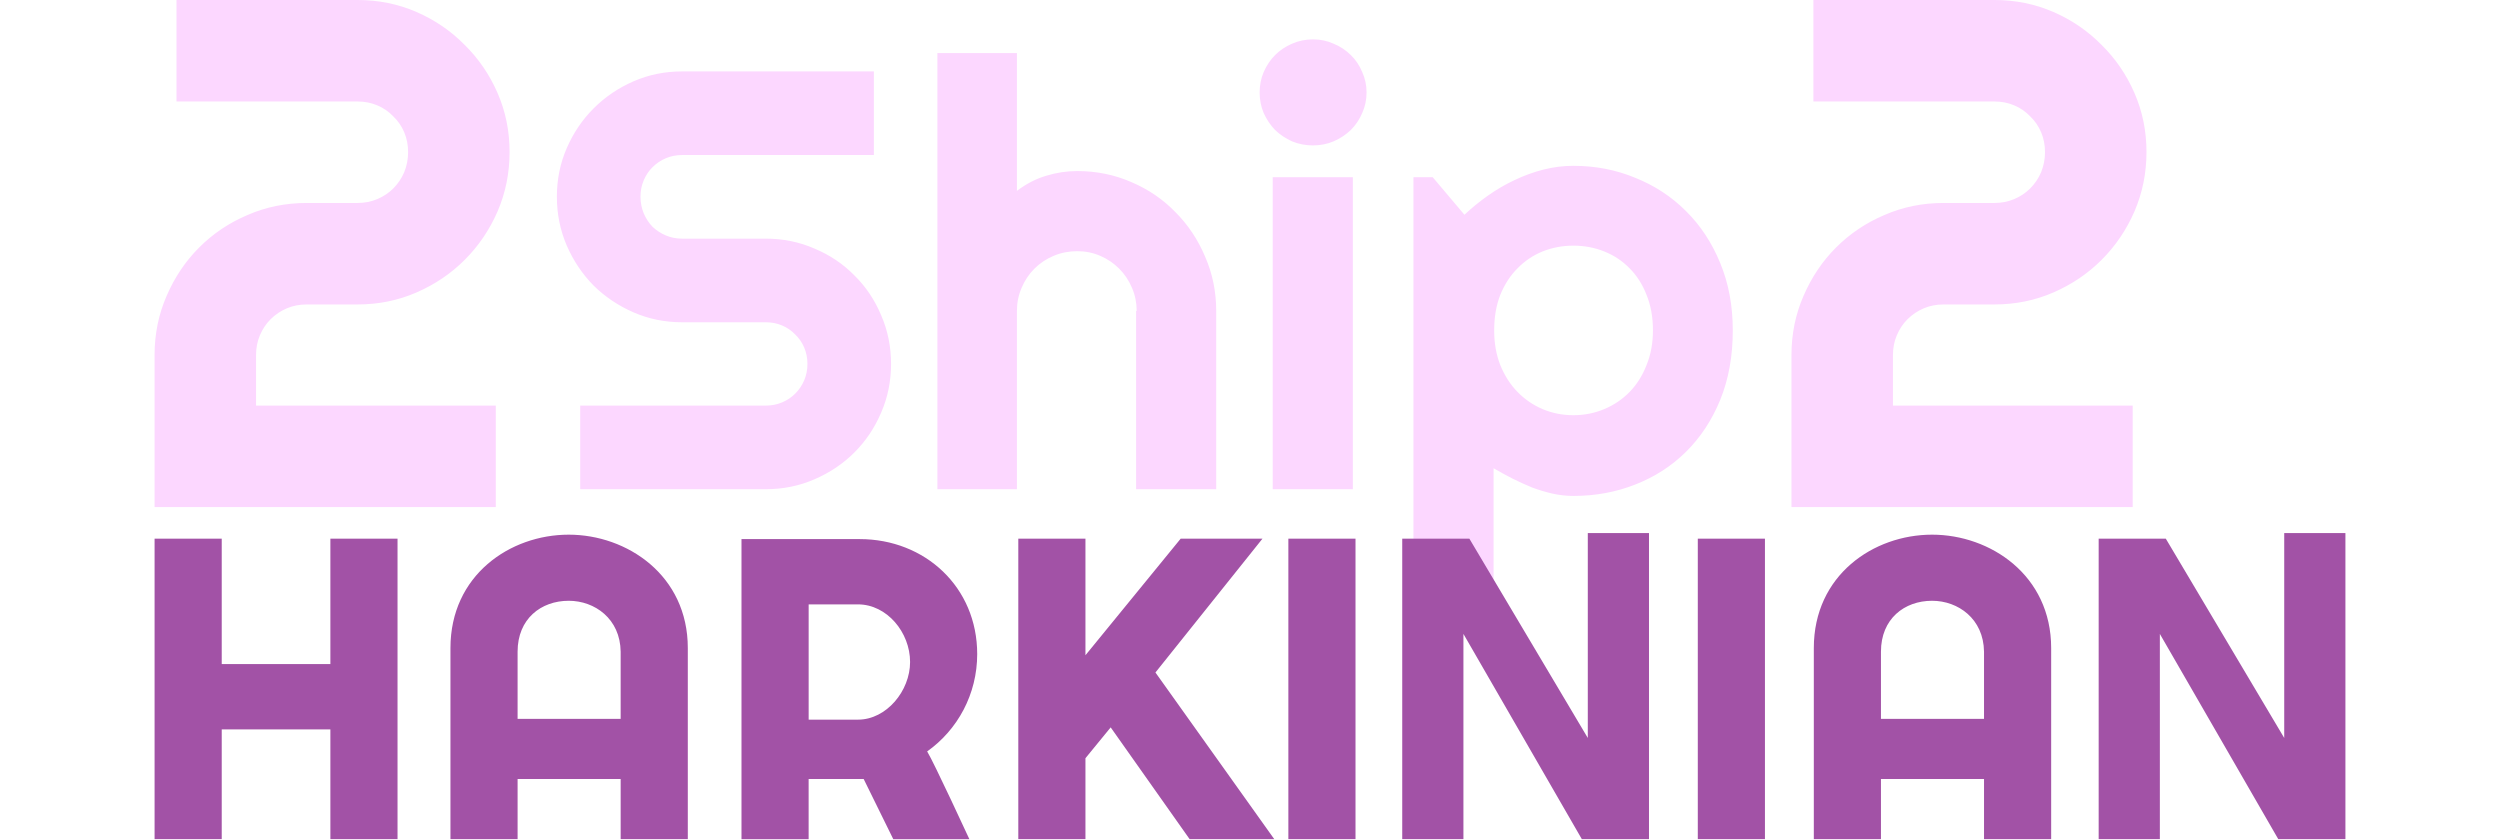
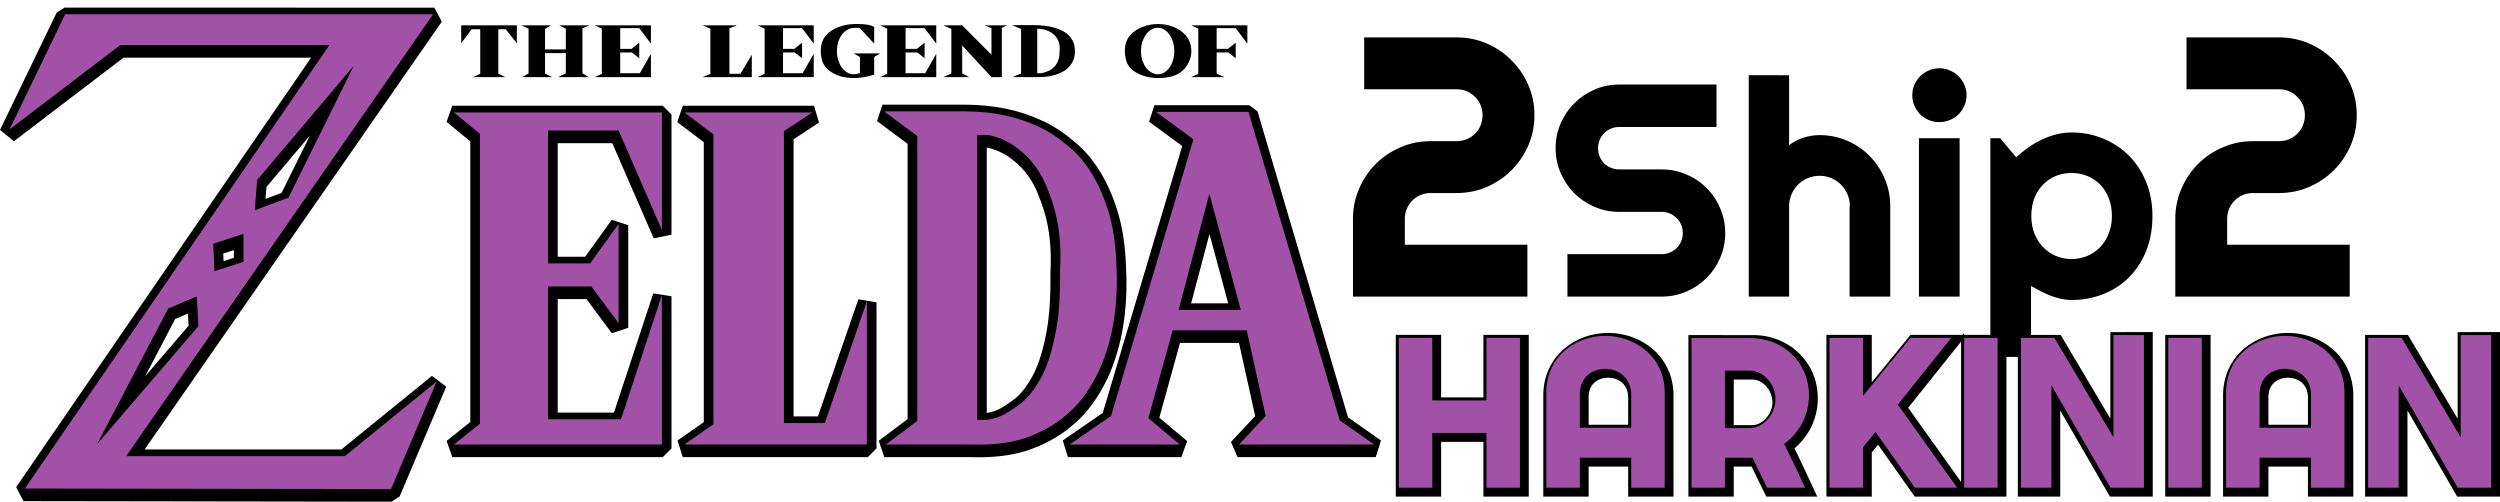
- <svg xmlns="http://www.w3.org/2000/svg" width="840" height="282" version="1.1" viewBox="0 0 840 282" xml:space="preserve">
-   <path d="m59.302 0v34.1h60.83c2.376 0 4.595 0.435 6.654 1.307 2.059 0.871 3.841 2.098 5.346 3.682 1.584 1.505 2.812 3.288 3.684 5.348s1.307 4.276 1.307 6.652-0.435 4.635-1.307 6.773c-0.871 2.059-2.099 3.881-3.684 5.465-1.505 1.505-3.286 2.693-5.346 3.564-2.059 0.871-4.278 1.307-6.654 1.307h-17.109c-7.05 0-13.662 1.346-19.84 4.039-6.178 2.614-11.604 6.258-16.277 10.932-4.594 4.594-8.239 10.02-10.932 16.277-2.693 6.178-4.039 12.792-4.039 19.842v51.088h114.65v-34.1h-80.553v-16.988c0-2.376 0.435-4.595 1.307-6.654s2.059-3.841 3.564-5.346c1.584-1.584 3.405-2.812 5.465-3.684 2.059-0.871 4.276-1.307 6.652-1.307h17.109c7.05-1e-5 13.664-1.348 19.842-4.041 6.178-2.693 11.564-6.336 16.158-10.93 4.673-4.673 8.356-10.099 11.049-16.277 2.693-6.257 4.041-12.911 4.041-19.961 0-7.05-1.348-13.662-4.041-19.84s-6.376-11.564-11.049-16.158c-4.594-4.673-9.98-8.358-16.158-11.051-6.178-2.693-12.792-4.039-19.842-4.039h-60.83zm550 0v34.1h60.83c2.376 0 4.595 0.435 6.654 1.307s3.841 2.098 5.346 3.682c1.584 1.505 2.812 3.288 3.684 5.348s1.307 4.276 1.307 6.652-0.435 4.635-1.307 6.773c-0.871 2.059-2.099 3.881-3.684 5.465-1.505 1.505-3.286 2.693-5.346 3.564s-4.278 1.307-6.654 1.307h-17.109c-7.049 0-13.662 1.346-19.84 4.039-6.178 2.614-11.604 6.258-16.277 10.932-4.594 4.594-8.239 10.02-10.932 16.277-2.693 6.178-4.039 12.792-4.039 19.842v51.088h114.65v-34.1h-80.553v-16.988c0-2.376 0.435-4.595 1.307-6.654s2.059-3.841 3.564-5.346c1.584-1.584 3.405-2.812 5.465-3.684 2.059-0.871 4.276-1.307 6.652-1.307h17.109c7.049-1e-5 13.664-1.348 19.842-4.041 6.178-2.693 11.564-6.336 16.158-10.93 4.673-4.673 8.356-10.099 11.049-16.277 2.693-6.257 4.041-12.911 4.041-19.961 0-7.05-1.348-13.662-4.041-19.84s-6.376-11.564-11.049-16.158c-4.594-4.673-9.98-8.358-16.158-11.051-6.178-2.693-12.792-4.039-19.842-4.039h-60.83zm-168.15 13.227c-2.48 0-4.83 0.488-7.049 1.467-2.154 0.914-4.046 2.187-5.678 3.818-1.566 1.566-2.839 3.459-3.818 5.678-0.914 2.154-1.369 4.439-1.369 6.854 0 2.48 0.455 4.798 1.369 6.951 0.979 2.154 2.252 4.046 3.818 5.678 1.632 1.566 3.524 2.837 5.678 3.816 2.219 0.914 4.569 1.371 7.049 1.371s4.798-0.457 6.951-1.371c2.219-0.979 4.144-2.25 5.775-3.816 1.632-1.632 2.905-3.524 3.818-5.678 0.979-2.154 1.467-4.471 1.467-6.951 0-2.415-0.488-4.7-1.467-6.854-0.914-2.219-2.187-4.111-3.818-5.678-1.632-1.632-3.556-2.905-5.775-3.818-2.154-0.979-4.471-1.467-6.951-1.467zm-126.19 4.6v146.55h26.725v-59.912c0-2.741 0.522-5.318 1.566-7.732 1.044-2.48 2.479-4.634 4.307-6.461 1.827-1.827 3.981-3.264 6.461-4.309s5.123-1.566 7.93-1.566c2.741 0 5.32 0.522 7.734 1.566 2.415 1.044 4.536 2.481 6.363 4.309s3.262 3.981 4.307 6.461c1.044 2.415 1.566 4.991 1.566 7.732h-0.195v59.912h26.92v-59.912c0-6.461-1.239-12.529-3.719-18.207-2.415-5.743-5.744-10.736-9.986-14.979-4.177-4.307-9.103-7.669-14.781-10.084-5.678-2.48-11.748-3.719-18.209-3.719-3.524 0-6.983 0.522-10.377 1.566-3.394 0.979-6.689 2.675-9.887 5.09v-46.305h-26.725zm-85.756 6.168c-5.808 0-11.259 1.109-16.35 3.328-5.09 2.219-9.56 5.255-13.41 9.105-3.785 3.785-6.787 8.222-9.006 13.312-2.219 5.09-3.33 10.541-3.33 16.35s1.111 11.29 3.33 16.445c2.219 5.09 5.221 9.562 9.006 13.412 3.85 3.785 8.32 6.787 13.41 9.006 5.09 2.219 10.541 3.328 16.35 3.328h28.096c1.958 0 3.786 0.358 5.482 1.076 1.697 0.718 3.164 1.73 4.404 3.035 1.305 1.24 2.317 2.709 3.035 4.406s1.076 3.525 1.076 5.482-0.358 3.784-1.076 5.481c-0.718 1.697-1.73 3.199-3.035 4.504-1.24 1.24-2.708 2.22-4.404 2.938s-3.525 1.076-5.482 1.076h-62.359v28.096h62.359c5.808 0 11.257-1.109 16.348-3.328 5.156-2.219 9.627-5.221 13.412-9.006 3.85-3.85 6.852-8.322 9.006-13.412 2.219-5.09 3.328-10.539 3.328-16.348s-1.109-11.259-3.328-16.35c-2.154-5.156-5.155-9.627-9.006-13.412-3.785-3.85-8.256-6.852-13.412-9.006-5.09-2.219-10.539-3.328-16.348-3.328h-28.096c-1.958 0-3.786-0.358-5.482-1.076s-3.199-1.698-4.504-2.938c-1.24-1.305-2.218-2.807-2.936-4.504-0.718-1.762-1.078-3.62-1.078-5.578s0.36-3.786 1.078-5.482c0.718-1.697 1.696-3.166 2.936-4.406 1.305-1.305 2.807-2.317 4.504-3.035 1.697-0.718 3.525-1.076 5.482-1.076h64.414v-28.096h-64.414zm299.46 31.719c-3.394 0-6.754 0.423-10.082 1.272-3.328 0.848-6.561 2.024-9.693 3.525-3.067 1.436-6.037 3.164-8.908 5.188s-5.515 4.177-7.93 6.461l-10.67-12.629h-6.461v144.79h26.922v-46.99c2.023 1.175 4.11 2.316 6.264 3.426 2.219 1.109 4.439 2.122 6.658 3.035 2.284 0.848 4.567 1.534 6.852 2.057 2.349 0.522 4.699 0.783 7.049 0.783 7.375 0 14.293-1.273 20.754-3.818 6.526-2.545 12.204-6.201 17.033-10.965 4.895-4.83 8.746-10.669 11.553-17.521 2.806-6.918 4.209-14.684 4.209-23.299 0-8.288-1.403-15.828-4.209-22.615-2.806-6.853-6.658-12.694-11.553-17.523-4.83-4.83-10.507-8.548-17.033-11.158-6.461-2.676-13.379-4.014-20.754-4.014zm-101.03 3.816v104.85h26.922v-104.85zm101.03 23.006c3.655 0 7.114 0.652 10.377 1.957 3.263 1.305 6.103 3.2 8.518 5.68 2.415 2.415 4.307 5.384 5.678 8.908 1.436 3.524 2.152 7.505 2.152 11.943 0 4.242-0.717 8.124-2.152 11.648-1.371 3.524-3.263 6.526-5.678 9.006-2.415 2.48-5.254 4.405-8.518 5.775s-6.722 2.057-10.377 2.057-7.114-0.686-10.377-2.057c-3.198-1.371-6.003-3.295-8.418-5.775-2.415-2.48-4.342-5.482-5.777-9.006-1.371-3.524-2.055-7.406-2.055-11.648 0-4.438 0.684-8.419 2.055-11.943 1.436-3.524 3.363-6.494 5.777-8.908 2.415-2.48 5.22-4.374 8.418-5.68 3.263-1.305 6.722-1.957 10.377-1.957z" fill="#fcd7ff" stroke-linecap="square" stroke-miterlimit="10" style="paint-order:stroke fill markers" />
-   <path d="m533.5 179.11v68.846l-39.789-66.961h-22.561v100.96h20.561v-68.961l39.789 68.961h22.561v-102.85zm234 0v68.846l-39.789-66.961h-22.56v100.96h20.56v-68.961l39.789 68.961h22.561v-102.85zm-576.41 0.537c-19.689 0-39.738 13.598-39.738 38.098v64.211h22.561v-20.211h34.629v20.211h22.561v-64.211c0-24.5-20.459-38.098-40.012-38.098zm458.09 0c-19.689 0-39.738 13.598-39.738 38.098v64.211h22.561v-20.211h34.629v20.211h22.561v-64.211c0-24.5-20.459-38.098-40.012-38.098zm-597.24 1.348v100.96h22.561v-36.885h36.508v36.885h22.561v-100.96h-22.561v42.135h-36.508v-42.135zm290.21 0v100.96h22.561v-27.193l8.479-10.365 26.525 37.559h28.439l-39.926-56 35.961-44.961h-27.482l-31.996 39.172v-39.172zm90.74 0v100.96h22.561v-100.96zm137.57 0v100.96h22.561v-100.96zm-321.32 0.135v100.83h22.561v-20.211h18.494l9.945 20.211h25.568s-11.996-25.98-14.184-29.48c10.255-7.269 16.816-19.249 16.816-32.711 0-22.481-17.5-38.635-39.514-38.635zm-58.051 20.73c8.751 0 17.314 6.057 17.451 17.096v22.576h-34.629v-22.576c0-11.038 7.88-17.096 17.178-17.096zm458.09 0c8.751 0 17.314 6.057 17.451 17.096v22.576h-34.629v-22.576c0-11.038 7.88-17.096 17.178-17.096zm-377.47 1.211h16.58c9.708 0 17.5 9.404 17.5 19.365 0 9.692-7.929 19.365-17.5 19.365h-16.58z" fill="#a252a6" stroke-linecap="square" stroke-miterlimit="10" style="paint-order:stroke fill markers" />
+ <svg xmlns="http://www.w3.org/2000/svg" width="1684.7" height="338.08" version="1.1" viewBox="0 0 1684.7 338.08" xml:space="preserve">
+   <path d="m919.29 25.211v34.957h62.363c2.436 0 4.709 0.447 6.82 1.34 2.111 0.893 3.938 2.151 5.48 3.775 1.624 1.543 2.884 3.369 3.777 5.481s1.34 4.386 1.34 6.822c0 2.436-0.447 4.749-1.34 6.941-0.893 2.111-2.153 3.979-3.777 5.604-1.543 1.543-3.369 2.761-5.48 3.654-2.111 0.893-4.384 1.34-6.82 1.34h-17.539c-7.227 0-14.008 1.38-20.342 4.141-6.334 2.68-11.895 6.416-16.686 11.207-4.71 4.71-8.446 10.271-11.207 16.686-2.761 6.334-4.141 13.115-4.141 20.342v52.373h117.54v-34.955h-82.582v-17.418c0-2.436 0.447-4.711 1.34-6.822s2.111-3.938 3.654-5.481c1.624-1.624 3.49-2.882 5.602-3.775 2.111-0.893 4.386-1.34 6.822-1.34h17.539c7.227 0 14.006-1.38 20.34-4.141s11.857-6.497 16.566-11.207c4.791-4.791 8.565-10.352 11.326-16.686 2.761-6.415 4.143-13.236 4.143-20.463 0-7.227-1.382-14.008-4.143-20.342-2.761-6.334-6.535-11.855-11.326-16.564-4.71-4.791-10.233-8.567-16.566-11.328-6.334-2.761-13.113-4.141-20.34-4.141zm554.15 0v34.957h62.361c2.436 0 4.709 0.447 6.82 1.34 2.111 0.893 3.939 2.151 5.482 3.775 1.624 1.543 2.882 3.369 3.775 5.481s1.34 4.386 1.34 6.822c0 2.436-0.447 4.749-1.34 6.941-0.893 2.111-2.151 3.979-3.775 5.604-1.543 1.543-3.371 2.761-5.482 3.654s-4.384 1.34-6.82 1.34h-17.539c-7.227 0-14.006 1.38-20.34 4.141-6.334 2.68-11.897 6.416-16.688 11.207-4.71 4.71-8.444 10.271-11.205 16.686-2.761 6.334-4.143 13.115-4.143 20.342v52.373h117.54v-34.955h-82.582v-17.418c0-2.436 0.447-4.711 1.34-6.822s2.111-3.938 3.654-5.481c1.624-1.624 3.492-2.882 5.604-3.775 2.111-0.893 4.384-1.34 6.82-1.34h17.539c7.227 0 14.008-1.38 20.342-4.141 6.334-2.761 11.855-6.497 16.564-11.207 4.791-4.791 8.567-10.352 11.328-16.686 2.761-6.415 4.141-13.236 4.141-20.463 0-7.227-1.38-14.008-4.141-20.342-2.761-6.334-6.537-11.855-11.328-16.564-4.71-4.791-10.231-8.567-16.564-11.328-6.334-2.761-13.115-4.141-20.342-4.141zm-166.55 20.801c-2.525 0-4.915 0.5-7.174 1.496-2.192 0.93-4.119 2.224-5.779 3.885-1.595 1.594-2.89 3.522-3.887 5.781-0.93 2.192-1.397 4.516-1.397 6.975 0 2.525 0.466 4.884 1.397 7.076 0.996 2.192 2.292 4.118 3.887 5.779 1.661 1.594 3.587 2.89 5.779 3.887 2.259 0.93 4.649 1.395 7.174 1.395s4.884-0.464 7.076-1.395c2.259-0.997 4.218-2.292 5.879-3.887 1.661-1.661 2.957-3.587 3.887-5.779 0.997-2.192 1.494-4.552 1.494-7.076 0-2.458-0.498-4.782-1.494-6.975-0.93-2.259-2.226-4.187-3.887-5.781-1.661-1.661-3.62-2.955-5.879-3.885-2.192-0.997-4.552-1.496-7.076-1.496zm-128.45 4.684v149.18h27.205v-60.986c0-2.79 0.531-5.413 1.594-7.871 1.063-2.525 2.525-4.718 4.385-6.578s4.052-3.322 6.576-4.385 5.216-1.594 8.072-1.594c2.79 0 5.415 0.531 7.873 1.594 2.458 1.063 4.616 2.525 6.476 4.385s3.322 4.054 4.385 6.578c1.063 2.458 1.594 5.081 1.594 7.871h-0.199v60.986h27.404v-60.986c0-6.577-1.263-12.755-3.787-18.535-2.458-5.846-5.846-10.928-10.164-15.246-4.252-4.385-9.267-7.806-15.047-10.264-5.78-2.525-11.958-3.787-18.535-3.787-3.587 0-7.108 0.531-10.562 1.594-3.454 0.997-6.809 2.724-10.064 5.182v-47.135zm-87.295 6.279c-5.913 0-11.461 1.128-16.643 3.387s-9.733 5.348-13.652 9.268c-3.853 3.853-6.909 8.371-9.168 13.553-2.259 5.182-3.387 10.73-3.387 16.643 0 5.913 1.128 11.492 3.387 16.74 2.259 5.182 5.315 9.733 9.168 13.652 3.92 3.853 8.47 6.909 13.652 9.168 5.182 2.259 10.73 3.389 16.643 3.389h28.6c1.993 0 3.853 0.365 5.58 1.096 1.727 0.731 3.222 1.761 4.484 3.09 1.329 1.262 2.359 2.757 3.09 4.484 0.731 1.727 1.096 3.587 1.096 5.58 0 1.993-0.365 3.853-1.096 5.58-0.731 1.727-1.761 3.255-3.09 4.584-1.262 1.262-2.757 2.26-4.484 2.99-1.727 0.731-3.587 1.096-5.58 1.096h-63.478v28.6h63.478c5.913 0 11.461-1.128 16.643-3.387 5.248-2.259 9.799-5.315 13.652-9.168 3.92-3.92 6.976-8.47 9.168-13.652 2.259-5.182 3.387-10.73 3.387-16.643 0-5.913-1.128-11.459-3.387-16.641-2.192-5.248-5.248-9.799-9.168-13.652-3.853-3.92-8.404-6.976-13.652-9.168-5.182-2.259-10.73-3.389-16.643-3.389h-28.6c-1.993 0-3.853-0.365-5.58-1.096-1.727-0.731-3.255-1.728-4.584-2.99-1.262-1.329-2.26-2.857-2.99-4.584-0.731-1.794-1.096-3.687-1.096-5.68s0.365-3.853 1.096-5.58c0.731-1.727 1.728-3.222 2.99-4.484 1.329-1.329 2.857-2.359 4.584-3.09s3.587-1.096 5.58-1.096h65.57v-28.6zm304.83 32.287c-3.455 0-6.878 0.431-10.266 1.295-3.388 0.864-6.676 2.06-9.865 3.588-3.122 1.462-6.145 3.222-9.068 5.281-2.923 2.059-5.612 4.251-8.07 6.576l-10.863-12.855h-6.576v147.38h27.404v-47.832c2.059 1.196 4.185 2.359 6.377 3.488 2.259 1.129 4.519 2.158 6.777 3.088 2.325 0.864 4.649 1.562 6.975 2.094 2.392 0.531 4.784 0.797 7.176 0.797 7.507 0 14.548-1.296 21.125-3.887 6.643-2.591 12.424-6.31 17.34-11.16 4.983-4.916 8.901-10.862 11.758-17.838 2.857-7.042 4.285-14.947 4.285-23.717 0-8.437-1.429-16.11-4.285-23.02-2.857-6.976-6.775-12.922-11.758-17.838-4.916-4.916-10.696-8.704-17.34-11.361-6.577-2.724-13.618-4.084-21.125-4.084zm-102.84 3.885v106.73h27.404v-106.73zm102.84 23.418c3.72 0 7.241 0.665 10.562 1.994 3.322 1.329 6.212 3.255 8.67 5.779 2.458 2.458 4.384 5.481 5.779 9.068 1.462 3.587 2.191 7.641 2.191 12.158 0 4.318-0.73 8.27-2.191 11.857-1.395 3.587-3.321 6.644-5.779 9.168-2.458 2.525-5.348 4.486-8.67 5.881-3.322 1.395-6.842 2.092-10.562 2.092-3.72 0-7.243-0.697-10.564-2.092-3.255-1.395-6.112-3.356-8.57-5.881s-4.417-5.58-5.879-9.168c-1.395-3.587-2.092-7.539-2.092-11.857 0-4.518 0.697-8.571 2.092-12.158 1.462-3.587 3.421-6.61 5.879-9.068 2.458-2.525 5.315-4.451 8.57-5.779 3.322-1.329 6.844-1.994 10.564-1.994z" style="paint-order:stroke fill markers" />
+   <path d="m1450.7 223.79-28.56 8e-3v58.285l-33.512-56.4h-28.838v108.96h28.56v-58.023l33.48 58.023h28.869zm234 0-28.56 8e-3v58.285l-33.512-56.4h-28.838v108.96h28.56v-58.023l33.48 58.023h28.869zm-600.97 0.541c-10.764 0-21.596 3.684-29.869 10.838-8.28 7.16-13.869 17.918-13.869 31.264v68.211h30.56v-20.211h26.629v20.211h30.561v-68.211c0-13.369-5.712-24.13-14.074-31.279-8.355-7.143-19.236-10.822-29.938-10.822zm458.09 0c-10.763 4.4e-4 -21.594 3.684-29.867 10.838-8.28 7.159-13.871 17.918-13.871 31.264v68.211h30.562v-20.211h26.629v20.211h30.56v-68.211c0-13.369-5.712-24.13-14.074-31.279-8.355-7.142-19.236-10.822-29.938-10.822zm-218.29 0.174-0.94 1.174h-35.141l-26.098 31.953v-31.953l-30.562 2e-3v108.96h30.562v-29.766l4.244-5.189 24.686 34.955h61.809v-108.96h-28.56zm-382.95 1.174v108.96h30.561v-36.885h28.508v36.885h30.562v-108.96h-30.562v42.139h-28.508v-42.139zm518.52 0v108.96h30.561v-108.96zm-321.32 0.135v108.83h30.562v-20.211h12.004l9.945 20.211h34.309l-2.619-5.674s-3.006-6.508-6.287-13.459c-1.641-3.476-3.35-7.064-4.797-10.021-0.751-1.535-1.205-2.358-1.705-3.297 9.675-8.103 15.789-20.228 15.789-33.738 0-24.566-19.532-42.635-43.514-42.635zm183.75 4.393v94.574l-35.648-50zm-237.8 24.34h0.012c3.469 3e-3 6.809 1.095 9.273 3.254 2.467 2.162 4.11 5.382 4.166 9.891v18.525h-26.629v-18.576c0-4.579 1.5-7.606 3.816-9.746 2.305-2.129 5.579-3.348 9.361-3.348zm458.09 0h0.012c3.469 3e-3 6.809 1.095 9.274 3.254 2.467 2.162 4.11 5.382 4.166 9.891v18.525h-26.629v-18.576c0-4.579 1.5-7.606 3.816-9.746 2.304-2.129 5.58-3.348 9.361-3.348zm-373.47 1.209h12.58c7.087 0 13.5 7.503 13.5 15.365 0 3.74-1.639 7.632-4.174 10.547-2.534 2.915-5.918 4.818-9.326 4.818h-12.58z" stroke-linecap="square" stroke-miterlimit="10" style="paint-order:stroke fill markers" />
+   <path d="m1424.2 225.8v68.846l-39.789-66.961h-22.561v100.96h20.561v-68.961l39.789 68.961h22.561v-102.85zm234 0v68.846l-39.789-66.961h-22.56v100.96h20.56v-68.961l39.789 68.961h22.561v-102.85zm-576.41 0.537c-19.689 0-39.738 13.598-39.738 38.098v64.211h22.561v-20.211h34.629v20.211h22.56v-64.211c0-24.5-20.459-38.098-40.012-38.098zm458.09 0c-19.689 0-39.738 13.598-39.738 38.098v64.211h22.561v-20.211h34.629v20.211h22.56v-64.211c0-24.5-20.459-38.098-40.012-38.098zm-597.24 1.348v100.96h22.561v-36.885h36.508v36.885h22.561v-100.96h-22.561v42.135h-36.508v-42.135zm290.21 0v100.96h22.56v-27.193l8.479-10.365 26.525 37.559h28.44l-39.926-56 35.961-44.961h-27.482l-31.996 39.172v-39.172zm90.74 0v100.96h22.56v-100.96zm137.57 0v100.96h22.561v-100.96zm-321.32 0.135v100.83h22.56v-20.211h18.494l9.945 20.211h25.568s-11.996-25.98-14.184-29.48c10.255-7.269 16.816-19.249 16.816-32.711 0-22.481-17.5-38.635-39.514-38.635zm-58.051 20.73c8.751 0 17.314 6.057 17.451 17.096v22.576h-34.629v-22.576c0-11.038 7.88-17.096 17.178-17.096zm458.09 0c8.751 0 17.314 6.057 17.451 17.096v22.576h-34.629v-22.576c0-11.038 7.88-17.096 17.178-17.096zm-377.47 1.211h16.58c9.708 0 17.5 9.404 17.5 19.365 0 9.692-7.929 19.365-17.5 19.365h-16.58z" fill="#a252a6" stroke-linecap="square" stroke-miterlimit="10" style="paint-order:stroke fill markers" />
+   <path d="m310.8 29.118v-12.056h37.494v12.172l-7.434-9.518h-5.064v29.88l4.741 2.365h-21.763l4.848-2.25v-29.996h-5.71zm81.696-10.037v30.285l4.202 2.596h-20.471l5.064-2.596v-13.556h-14.006v13.729l4.741 2.423h-20.148l4.31-2.423v-30.169l-4.848-2.307h19.933l-3.986 2.481v13.729h14.006v-13.902l-4.417-2.307h20.255zm8.324-2.019h37.818v12.344l-7.865-10.441h-12.821v13.96h7.65l5.172-4.153v10.441l-4.956-3.865h-7.865v13.96h13.252l7.434-13.037v15.69h-37.818l4.741-2.192v-30.458zm105.8 34.899h-33.185l5.279-2.134v-30.458l-5.279-2.307h23.273l-5.172 1.961v30.689h7.434l7.65-12.806zm3.906-34.899h37.818v12.344l-7.865-10.441h-12.821v13.96h7.65l5.172-4.153v10.441l-4.956-3.865h-7.865v13.96h13.252l7.434-13.037v15.69h-37.818l4.741-2.192v-30.458zm82.666 18.92-4.094 2.423v11.941c-1.437 0.423-2.909 0.808-4.417 1.154-1.293 0.308-2.765 0.558-4.417 0.75-1.58 0.231-3.16 0.346-4.741 0.346-3.232 0-6.357-0.423-9.374-1.269-2.945-0.884-5.459-2.192-7.542-3.923-2.083-1.615-3.52-3.538-4.31-5.769-0.79-2.269-1.185-4.653-1.185-7.153 0-2.269 0.323-4.384 0.97-6.345 0.718-1.961 1.903-3.75 3.555-5.365 2.083-2 4.669-3.557 7.757-4.673 3.16-1.154 6.536-1.788 10.128-1.904 2.801-0.077 5.064-0.019 6.788 0.173 1.796 0.192 3.196 0.423 4.202 0.692 1.149 0.346 2.011 0.731 2.586 1.154v11.191l-9.589-10.326c-0.934-0.308-2.334-0.404-4.202-0.288-1.58 0.077-3.053 0.538-4.417 1.384-1.365 0.808-2.586 1.904-3.663 3.288-1.006 1.384-1.796 3.019-2.37 4.903-0.575 1.846-0.862 3.884-0.862 6.115 0 2.192 0.287 4.25 0.862 6.172 0.646 1.884 1.472 3.538 2.478 4.961 1.077 1.384 2.299 2.481 3.663 3.288 1.365 0.769 2.837 1.154 4.417 1.154 0.646 0 1.365-0.077 2.155-0.231 0.79-0.192 1.437-0.423 1.939-0.692v-10.672l-4.202-2.481zm-0.08-18.92h37.818v12.344l-7.865-10.441h-12.821v13.96h7.65l5.172-4.153v10.441l-4.956-3.865h-7.865v13.96h13.252l7.434-13.037v15.69h-37.818l4.741-2.192v-30.458zm42.586 34.899 5.387-2.423v-30.054l-5.387-2.423h12.713l19.717 19.786v-17.825l-4.525-1.961h14.976l-3.448 1.731v33.169h-7.003l-19.717-21.286v18.747l4.633 2.538zm88.591-19.094c0.359 3.653-0.323 6.903-2.047 9.749-0.718 1.231-1.724 2.423-3.017 3.576-1.221 1.115-2.801 2.115-4.741 3-1.939 0.885-4.274 1.596-7.003 2.134-2.729 0.5-5.926 0.711-9.589 0.635h-15.515l5.71-2.481v-29.939l-6.034-2.596h14.653c5.028 0 9.517 0.538 13.468 1.615 1.724 0.461 3.376 1.077 4.956 1.846 1.652 0.731 3.124 1.673 4.417 2.827 1.293 1.154 2.37 2.519 3.232 4.096 0.862 1.577 1.365 3.423 1.508 5.538zm-20.363 15.922c0.862-0.269 1.903-0.673 3.124-1.211 1.221-0.577 2.37-1.423 3.448-2.538 1.077-1.115 1.939-2.577 2.586-4.384 0.718-1.846 1.042-4.192 0.97-7.038 0.215-2.192-0.072-4.211-0.862-6.057-0.359-0.808-0.826-1.615-1.401-2.423-0.503-0.808-1.185-1.558-2.047-2.25-0.862-0.731-1.939-1.384-3.232-1.961-1.221-0.577-2.658-1.019-4.31-1.327-0.718-0.115-1.257-0.173-1.616-0.173h-1.616v29.939c0.575 0.038 1.149 0.038 1.724 0 1.149-0.077 2.227-0.269 3.232-0.577zm94.597-25.555c1.437 1.5 2.514 3.23 3.232 5.192 0.718 1.923 1.077 3.942 1.077 6.057 0 1.231-0.144 2.481-0.431 3.75-0.287 1.231-0.718 2.442-1.293 3.634-0.503 1.154-1.149 2.25-1.939 3.288-0.79 1.038-1.652 1.961-2.586 2.769-2.011 1.731-4.417 2.942-7.219 3.634-2.801 0.692-5.782 1.038-8.943 1.038s-6.249-0.442-9.266-1.327c-3.017-0.885-5.567-2.173-7.65-3.865-2.083-1.615-3.52-3.538-4.31-5.769-0.79-2.269-1.185-4.653-1.185-7.153 0-2.231 0.323-4.326 0.97-6.288 0.718-2 1.903-3.807 3.555-5.423 2.083-2.038 4.669-3.634 7.757-4.788 3.16-1.192 6.536-1.788 10.128-1.788 3.663 0 7.075 0.635 10.235 1.904 3.16 1.231 5.782 2.942 7.865 5.134zm-18.208 26.823c1.58 0 3.017-0.404 4.31-1.211 1.365-0.808 2.514-1.904 3.448-3.288 1.006-1.384 1.796-3.019 2.37-4.903 0.575-1.923 0.862-3.98 0.862-6.172 0-2.231-0.287-4.288-0.862-6.172-0.575-1.923-1.365-3.596-2.37-5.019-1.006-1.423-2.191-2.538-3.555-3.346-1.293-0.808-2.729-1.211-4.31-1.211-1.508 0-2.981 0.404-4.417 1.211-1.365 0.808-2.55 1.923-3.555 3.346s-1.832 3.096-2.478 5.019c-0.575 1.884-0.862 3.942-0.862 6.172 0 2.192 0.287 4.25 0.862 6.172 0.646 1.884 1.472 3.519 2.478 4.903 1.077 1.384 2.299 2.481 3.663 3.288 1.437 0.808 2.909 1.211 4.417 1.211zm22.438-32.996h37.818v12.344l-7.865-10.441h-12.821v13.96h7.65l5.172-4.153v10.441l-4.956-3.865h-7.865v14.249l5.172 2.365h-22.303l4.741-2.192v-30.458z" style="paint-order:stroke fill markers" aria-label="the legend of" />
+   <path d="m43.469 5.135-5.232 3.283-38.236 79.127 9.369 7.648 73.863-56.346h126.4l-198.76 289.43 4.957 9.432 248.12 0.375 5.365-3.549 31.381-73.99-9.633-7.24-61.01 49.584h-132.6l200.26-288.28-4.949-9.461zm165.42 86.162-19.143 38.686-10.797 4.037 0.637-8.086zm-51.301 77.25v5.16l-6.939 2.232-0.219-5.053zm-30.982 42.783 0.49 8.154-29.326 34.152 20.285-38.674z" stroke-miterlimit="10" style="paint-order:stroke fill markers" />
+   <path d="m304.8 71.271-3.883 10.854 16.01 13.145v189.1l-15.961 12.77 3.828 10.91h141.83l5.879-5.879v-102.51l-12.273-1.969-26.479 80.34h-37.912v-76.51h19.377l17.062 23.021 11.076-3.656v-69.123l-11.137-3.592-17.859 24.814h-18.52v-76.508h36.756l27.936 64.158 11.973-2.494v-80.992l-5.879-5.879z" style="paint-order:stroke fill markers" />
+   <path d="m460.11 71.271-3.703 11.033 17.846 13.496v188.67l-17.691 12.377 3.527 11.195h124.7l5.879-5.879v-98.428l-12.229-2.051-27.254 78.932h-16.418v-186.76l17.166-11.264-3.383-11.322z" style="paint-order:stroke fill markers" />
+   <path d="m594.68 70.531-3.668 11.068 20.609 15.342v185.46l-19.43 14.604 3.688 11.047h58.578c14.046 0.489 26.557-0.904 37.5-4.371l0.012-4e-3 0.121-0.041 4e-3 -2e-3c10.7-3.652 20.032-8.54 27.881-14.732v-2e-3c7.696-6.073 14.068-13.025 19.006-20.816l2e-3 -2e-3c5.058-7.811 9.027-15.94 11.867-24.355 6.705-19.176 9.288-40.86 7.924-64.932-0.554-13.974-2.473-26.348-5.881-37.135-3.339-10.566-7.555-19.857-12.723-27.836-5.103-7.878-11.015-14.462-17.74-19.637-6.224-5.228-12.8-9.48-19.711-12.682l-0.01-0.004c-15.593-7.346-33.223-10.961-52.644-10.961zm70.27 28.98c0.23 0.027 0.306 0.028 0.752 0.109 0.738 0.135 1.728 0.353 2.85 0.658 5.386 1.75 9.915 4.181 13.736 7.305l0.125 0.102 0.016 0.014c4.295 3.315 7.791 6.998 10.582 11.092l4e-3 6e-3 0.084 0.119 6e-3 0.01c2.845 3.953 5.083 8.206 6.746 12.828l6e-3 0.019 0.096 0.24 4e-3 0.012c2.02 4.911 3.65 9.801 4.902 14.674l-0.012-0.051c-2e-3 -0.01 0.011 0.039 0.012 0.045 2.743 11.109 3.768 23.376 3.002 36.861v0.031l-8e-3 0.41v0.023c0.261 17.909-0.941 32.513-3.436 43.604l-0.021 0.092-4e-3 0.019c-2.304 11.146-5.359 19.932-8.891 26.258-3.695 6.617-7.518 11.359-11.158 14.352-4.285 3.261-7.901 5.67-10.594 7.127-2.755 1.454-5.664 2.334-8.797 2.793z" style="paint-order:stroke fill markers" />
+   <path d="m841.84 70.896-63.879 0.006-3.639 11.092 22.346 16.428-53.539 179.83-26.971 18.559 3.49 11.229h76.424l3.93-10.805-18.764-15.744 13.938-50.385h39.748l10.908 49.264-16.303 17.451 4.438 10.219h93.121l3.537-11.188-22.203-15.602-60.992-206.18zm-26.795 86.787 12.615 46.742h-24.992z" style="paint-order:stroke fill markers" />
+   <path d="m85.028 307.38h147.34l61.89-50.303-30.745 72.495-246.76-0.37 205.24-298.86h-140.95l-74.667 56.96 37.533-77.673h247.96zm153.33-262.98-65.084 76.933-1.597 20.343 22.76-8.507zm-74.268 113.18-20.364 6.658 0.799 18.494 19.565-6.288zm-50.71 50.303-47.915 91.358 68.279-79.523-1.198-19.973z" fill="#a252a6" style="paint-order:stroke fill markers" aria-label="Zelda" />
+   <path d="m305.86 75.772h140.15v79.153l-29.148-66.947h-47.516v89.509h28.35l19.166-26.631v66.947l-18.367-24.781h-29.148v89.509h49.113l27.551-83.591v100.61h-140.15l17.569-14.055v-195.29z" fill="#a252a6" style="paint-order:stroke fill markers" aria-label="Zelda" />
+   <path d="m584.17 299.54h-122.98l19.565-13.685v-195.29l-19.565-14.795h86.247l-19.166 12.576v196.77h27.551l28.35-82.112z" fill="#a252a6" style="paint-order:stroke fill markers" aria-label="Zelda" />
+   <path d="m752.29 177.12c1.331 23.425-1.198 44.261-7.587 62.508-2.662 7.891-6.389 15.535-11.18 22.932-4.525 7.151-10.382 13.562-17.569 19.233s-15.839 10.233-25.954 13.685c-10.115 3.206-21.961 4.562-35.537 4.069h-57.498l21.162-15.904v-191.96l-22.36-16.644h54.304c18.634 0 35.271 3.452 49.911 10.356 6.389 2.959 12.511 6.904 18.367 11.836 6.122 4.685 11.579 10.726 16.371 18.124 4.792 7.397 8.784 16.151 11.979 26.261 3.194 10.11 5.058 21.946 5.59 35.508zm-75.466 102.08c3.194-1.726 7.054-4.315 11.579-7.767 4.525-3.699 8.784-9.123 12.777-16.274 3.993-7.151 7.187-16.521 9.583-28.11 2.662-11.836 3.86-26.877 3.594-45.124 0.799-14.055-0.266-27.001-3.194-38.837-1.331-5.178-3.061-10.356-5.191-15.535-1.863-5.178-4.392-9.986-7.587-14.425-3.194-4.685-7.187-8.877-11.979-12.576-4.525-3.699-9.849-6.534-15.972-8.507-2.662-0.74-4.658-1.11-5.989-1.11h-5.989v191.96c2.13 0.247 4.259 0.247 6.389 0 4.259-0.493 8.252-1.726 11.979-3.699z" fill="#a252a6" style="paint-order:stroke fill markers" aria-label="Zelda" />
+   <path d="m925.99 299.54h-91.038l17.968-19.233-12.777-57.7h-49.911l-16.371 59.18 21.162 17.754h-74.268l27.95-19.233 55.501-186.42-25.155-18.494h62.289l61.491 207.87zm-131.77-90.619h41.926l-21.162-78.413z" fill="#a252a6" style="paint-order:stroke fill markers" aria-label="Zelda" />
</svg>
